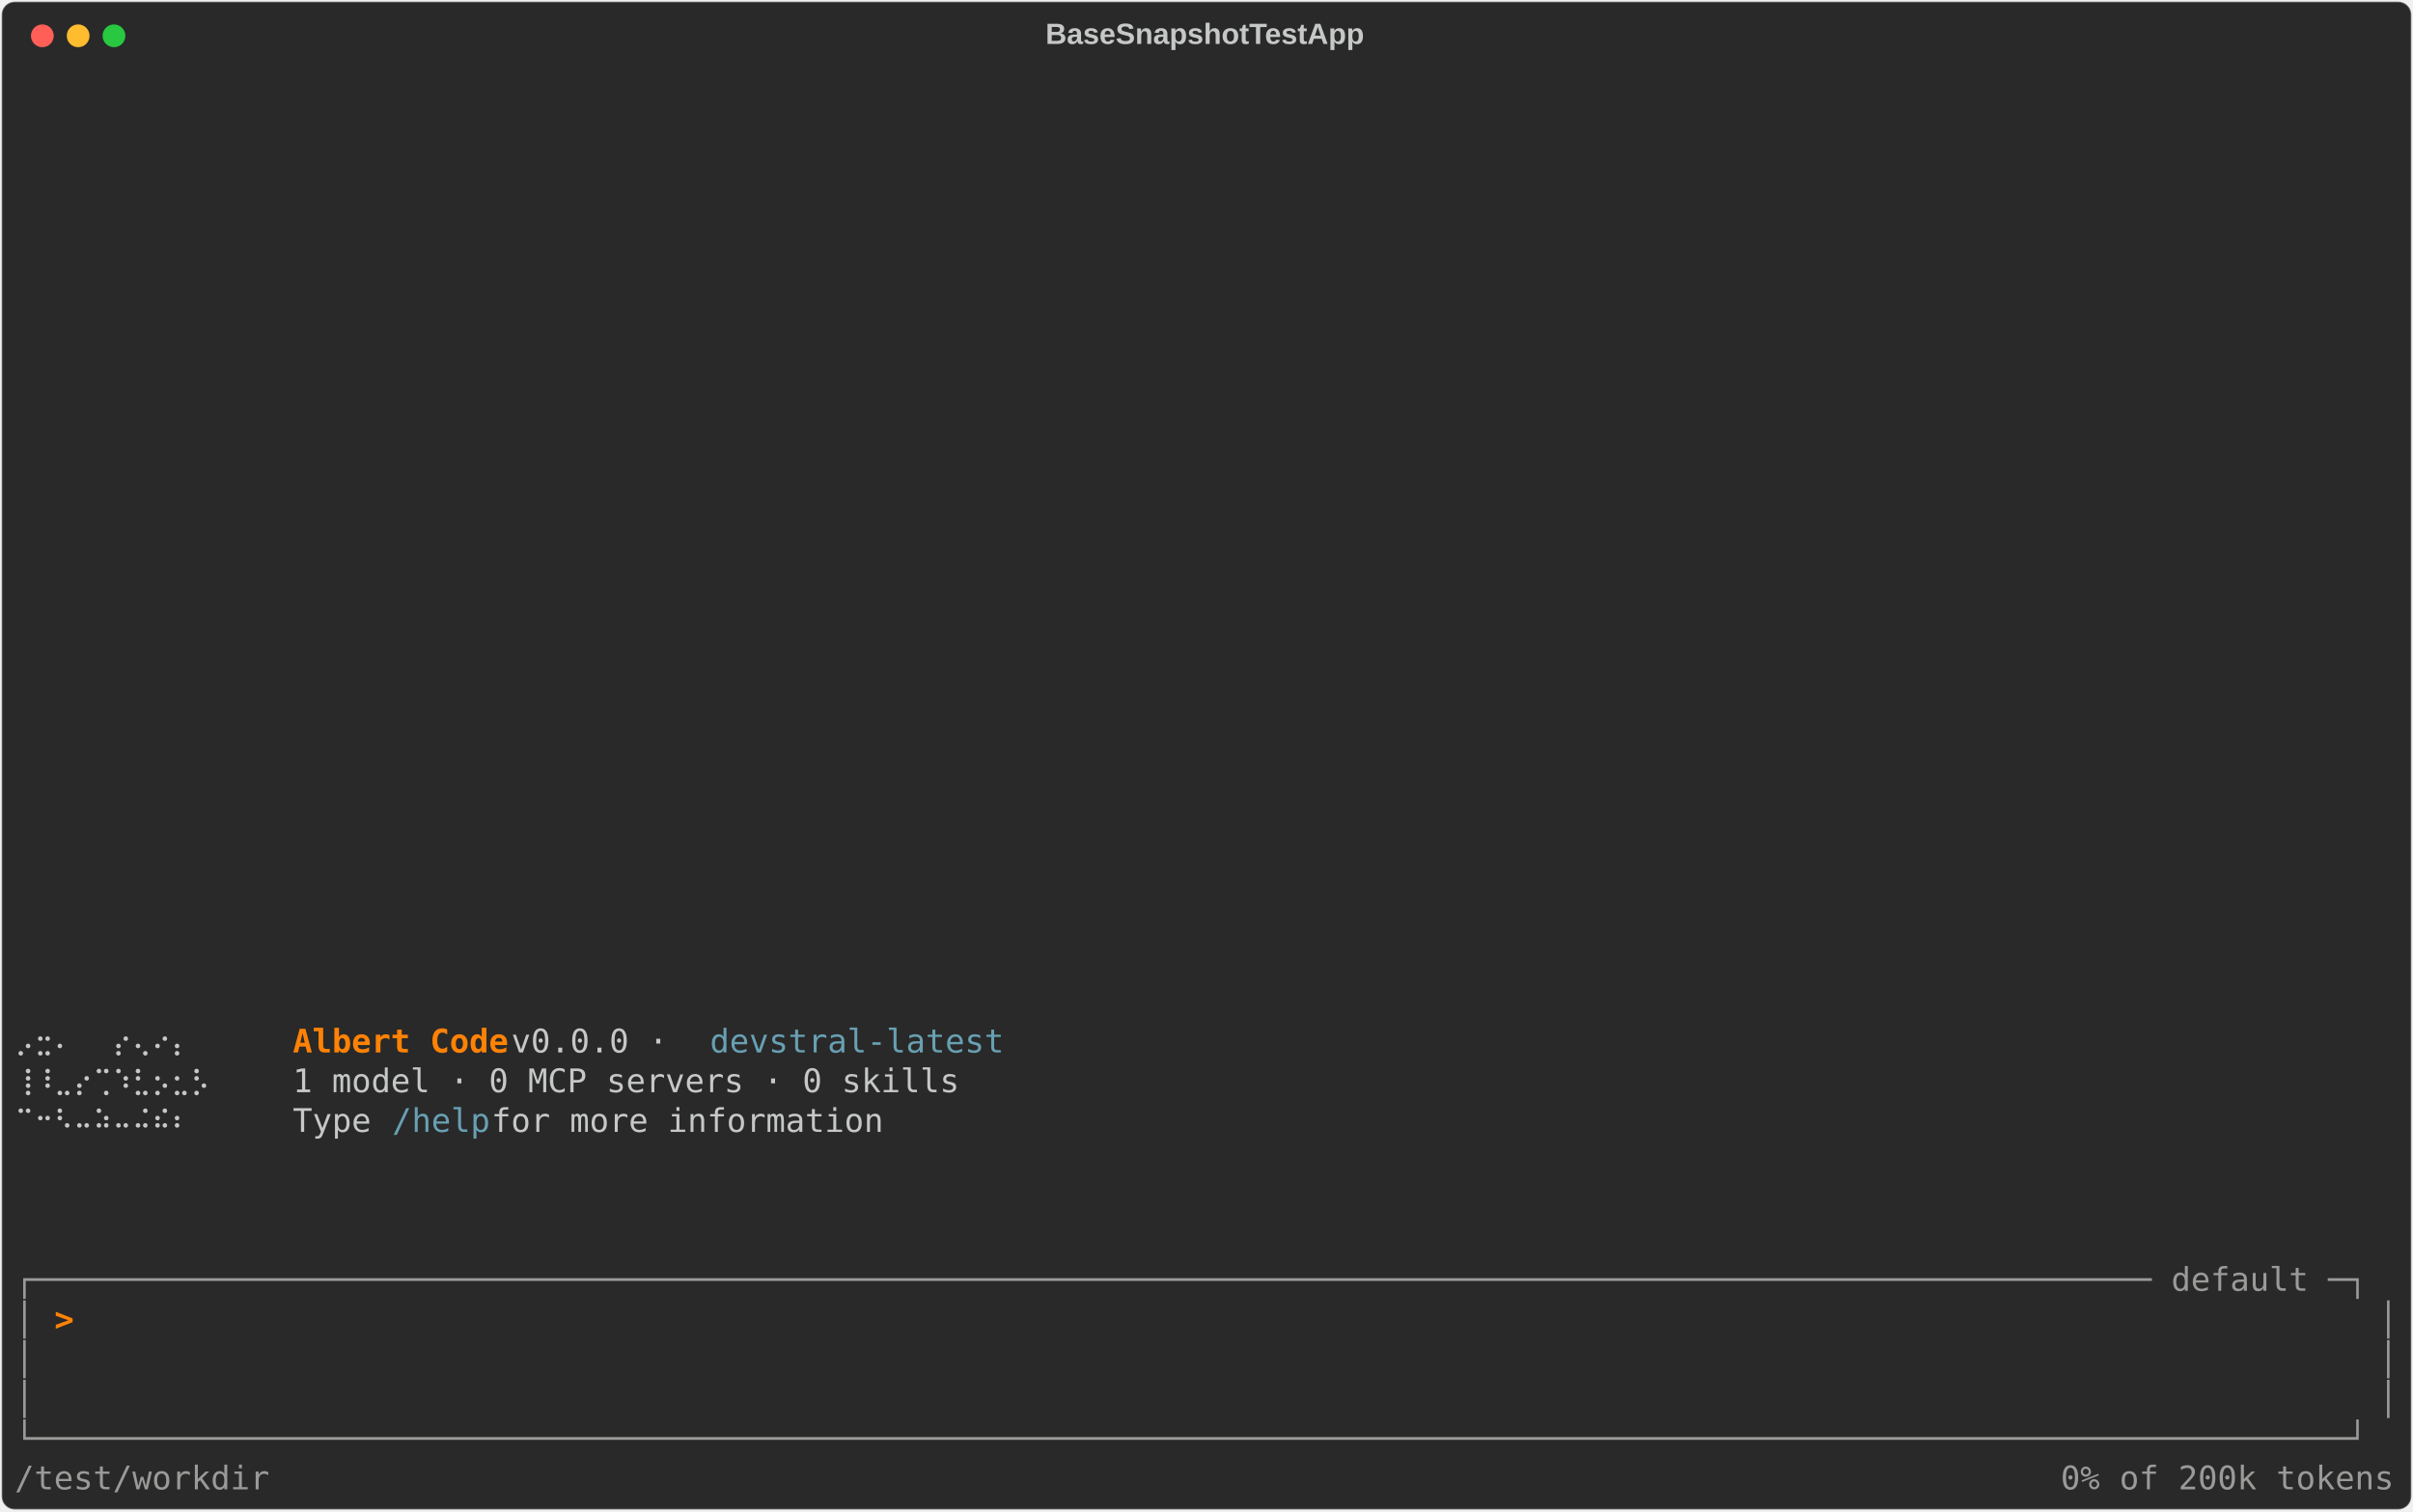
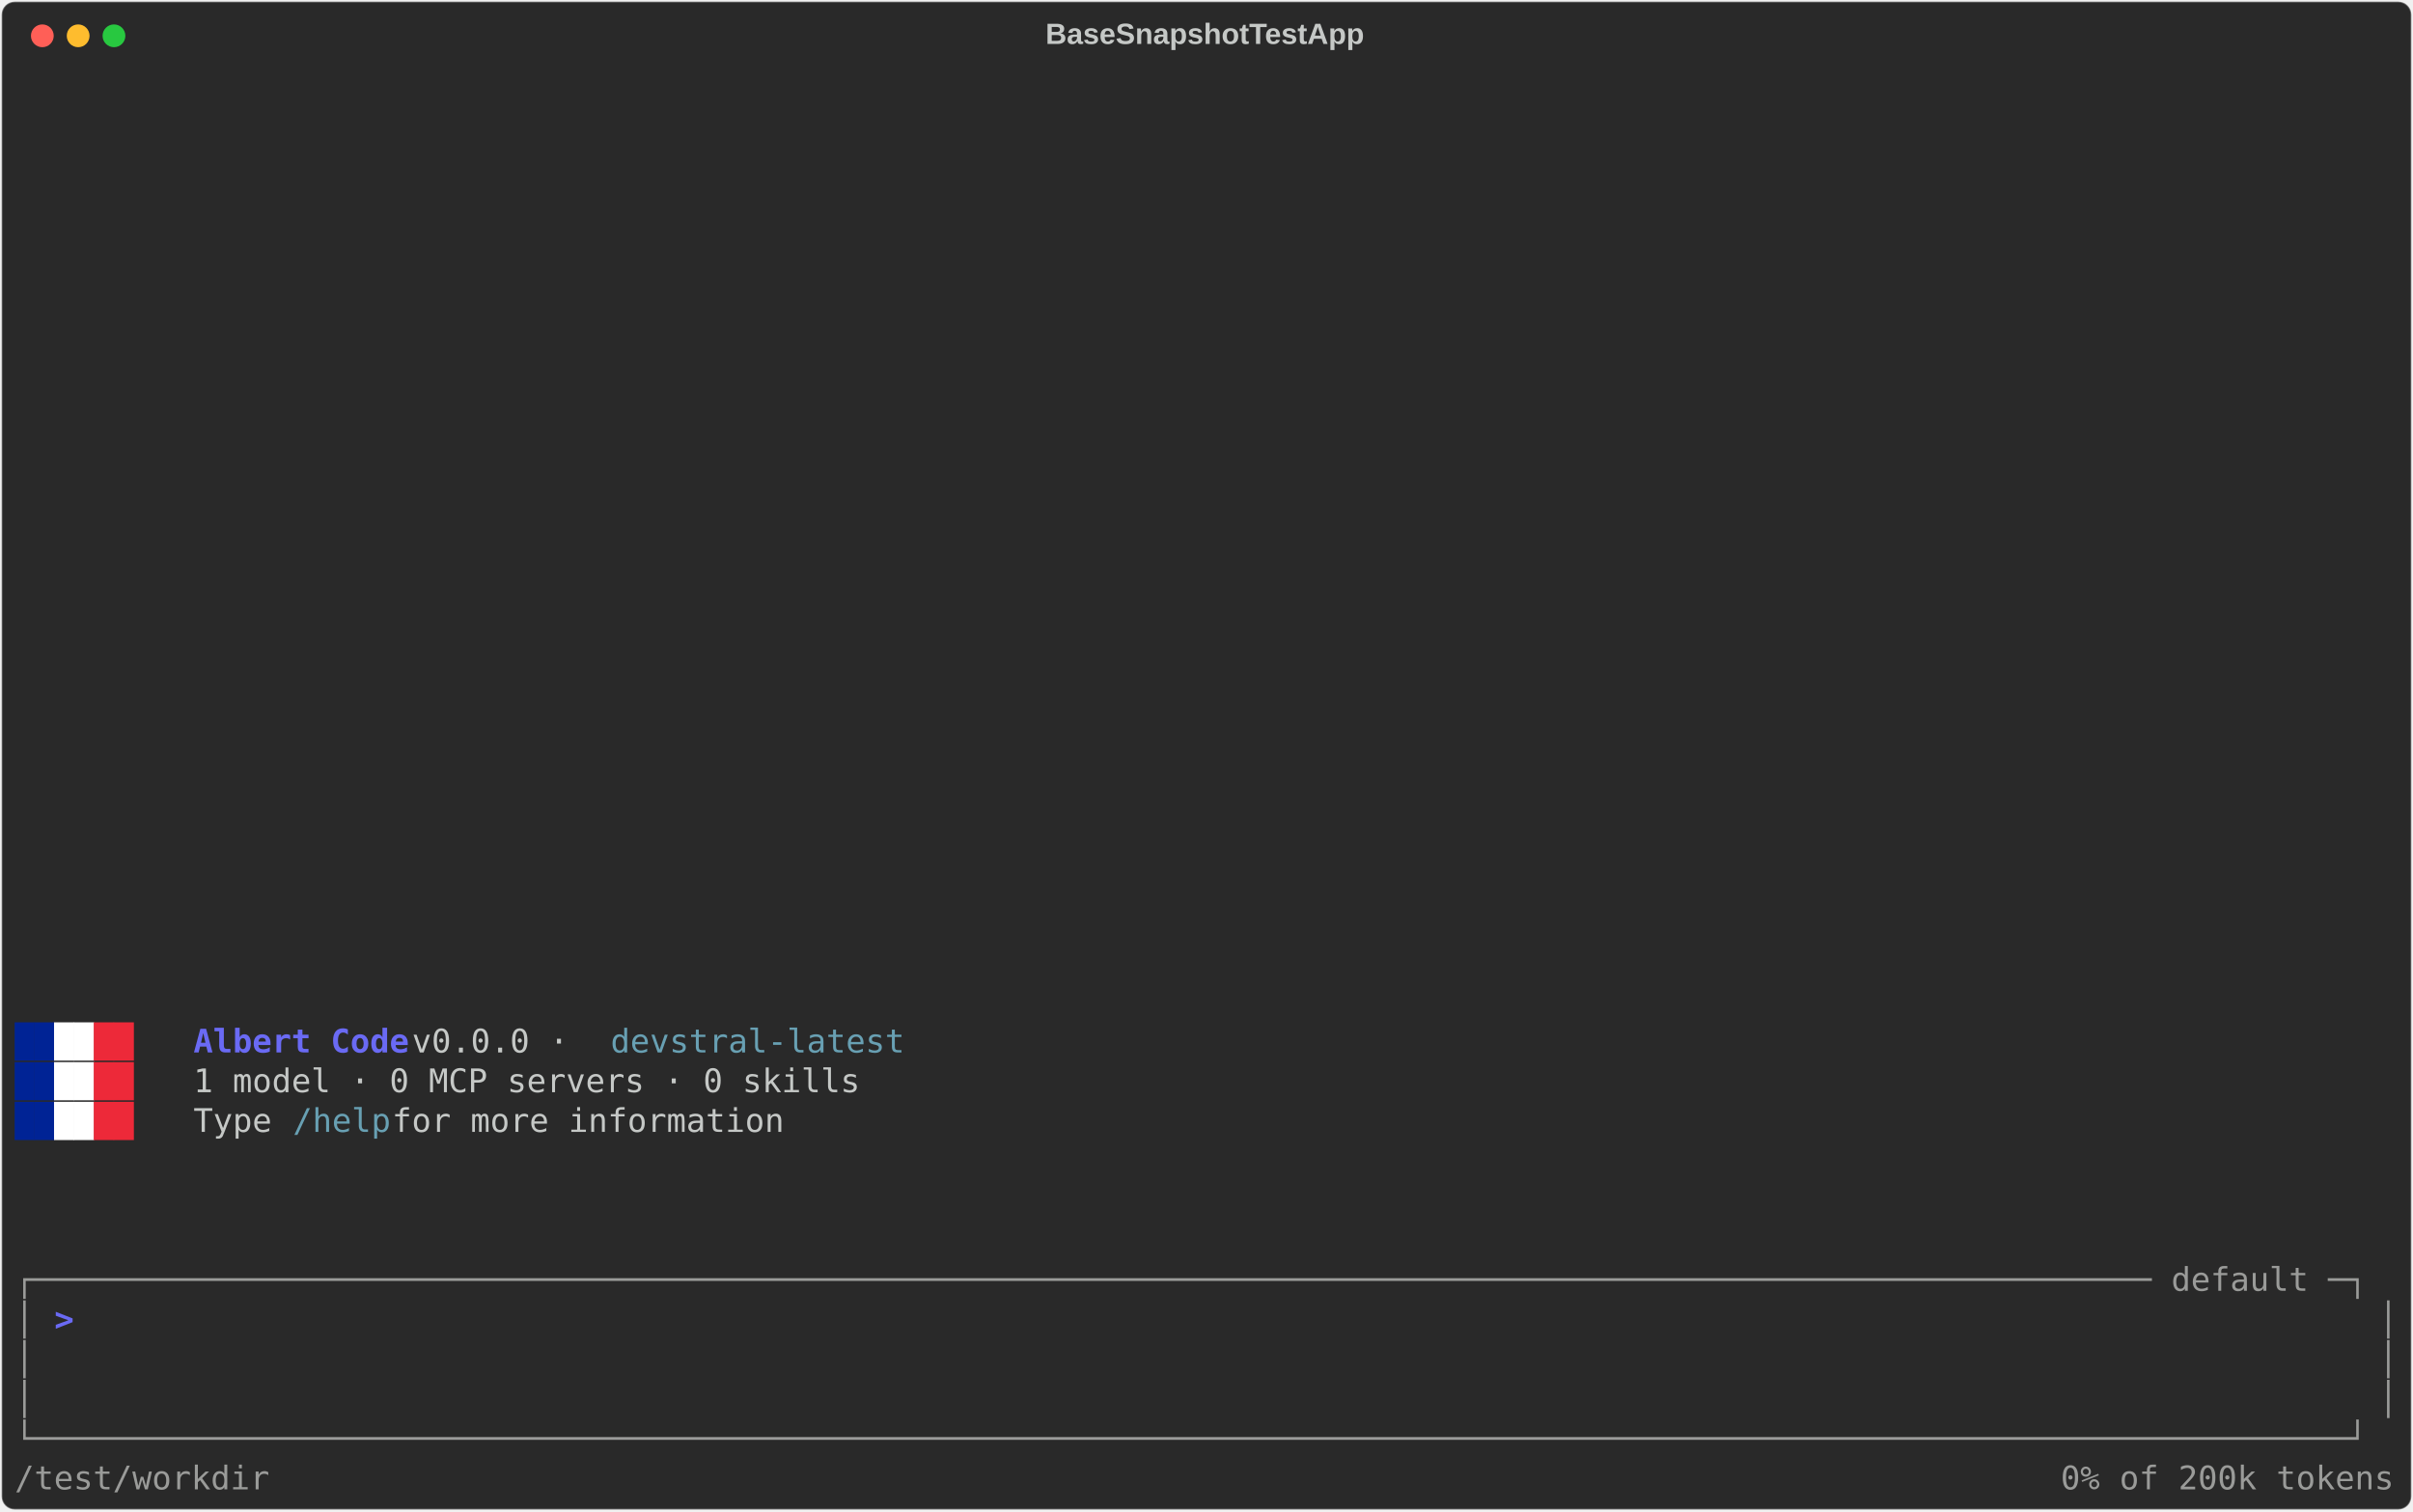
<svg xmlns="http://www.w3.org/2000/svg" class="rich-terminal" viewBox="0 0 1482 928.4">
  <style>

    @font-face {
        font-family: "Fira Code";
        src: local("FiraCode-Regular"),
                url("https://cdnjs.cloudflare.com/ajax/libs/firacode/6.2.0/woff2/FiraCode-Regular.woff2") format("woff2"),
                url("https://cdnjs.cloudflare.com/ajax/libs/firacode/6.2.0/woff/FiraCode-Regular.woff") format("woff");
        font-style: normal;
        font-weight: 400;
    }
    @font-face {
        font-family: "Fira Code";
        src: local("FiraCode-Bold"),
                url("https://cdnjs.cloudflare.com/ajax/libs/firacode/6.2.0/woff2/FiraCode-Bold.woff2") format("woff2"),
                url("https://cdnjs.cloudflare.com/ajax/libs/firacode/6.2.0/woff/FiraCode-Bold.woff") format("woff");
        font-style: bold;
        font-weight: 700;
    }

    .terminal-matrix {
        font-family: Fira Code, monospace;
        font-size: 20px;
        line-height: 24.4px;
        font-variant-east-asian: full-width;
    }

    .terminal-title {
        font-size: 18px;
        font-weight: bold;
        font-family: arial;
    }

    .terminal-r1 { fill: #c5c8c6 }
- .terminal-r2 { fill: #ff8205;font-weight: bold }
- .terminal-r3 { fill: #68a0b3 }
- .terminal-r4 { fill: #9a9b99 }
+ .terminal-r2 { fill: #002395 }
+ .terminal-r3 { fill: #ffffff }
+ .terminal-r4 { fill: #ed2939 }
+ .terminal-r5 { fill: #6a6af4;font-weight: bold }
+ .terminal-r6 { fill: #68a0b3 }
+ .terminal-r7 { fill: #9a9b99 }
    </style>
  <defs>
    <clipPath id="terminal-clip-terminal">
      <rect x="0" y="0" width="1463.0" height="877.4" />
    </clipPath>
    <clipPath id="terminal-line-0">
      <rect x="0" y="1.5" width="1464" height="24.65" />
    </clipPath>
    <clipPath id="terminal-line-1">
      <rect x="0" y="25.9" width="1464" height="24.65" />
    </clipPath>
    <clipPath id="terminal-line-2">
      <rect x="0" y="50.3" width="1464" height="24.65" />
    </clipPath>
    <clipPath id="terminal-line-3">
      <rect x="0" y="74.7" width="1464" height="24.65" />
    </clipPath>
    <clipPath id="terminal-line-4">
      <rect x="0" y="99.1" width="1464" height="24.65" />
    </clipPath>
    <clipPath id="terminal-line-5">
      <rect x="0" y="123.5" width="1464" height="24.65" />
    </clipPath>
    <clipPath id="terminal-line-6">
      <rect x="0" y="147.9" width="1464" height="24.65" />
    </clipPath>
    <clipPath id="terminal-line-7">
      <rect x="0" y="172.3" width="1464" height="24.65" />
    </clipPath>
    <clipPath id="terminal-line-8">
      <rect x="0" y="196.7" width="1464" height="24.65" />
    </clipPath>
    <clipPath id="terminal-line-9">
      <rect x="0" y="221.1" width="1464" height="24.65" />
    </clipPath>
    <clipPath id="terminal-line-10">
      <rect x="0" y="245.5" width="1464" height="24.65" />
    </clipPath>
    <clipPath id="terminal-line-11">
      <rect x="0" y="269.9" width="1464" height="24.65" />
    </clipPath>
    <clipPath id="terminal-line-12">
      <rect x="0" y="294.3" width="1464" height="24.65" />
    </clipPath>
    <clipPath id="terminal-line-13">
      <rect x="0" y="318.7" width="1464" height="24.65" />
    </clipPath>
    <clipPath id="terminal-line-14">
      <rect x="0" y="343.1" width="1464" height="24.65" />
    </clipPath>
    <clipPath id="terminal-line-15">
      <rect x="0" y="367.5" width="1464" height="24.65" />
    </clipPath>
    <clipPath id="terminal-line-16">
      <rect x="0" y="391.9" width="1464" height="24.65" />
    </clipPath>
    <clipPath id="terminal-line-17">
      <rect x="0" y="416.3" width="1464" height="24.65" />
    </clipPath>
    <clipPath id="terminal-line-18">
      <rect x="0" y="440.7" width="1464" height="24.65" />
    </clipPath>
    <clipPath id="terminal-line-19">
      <rect x="0" y="465.1" width="1464" height="24.65" />
    </clipPath>
    <clipPath id="terminal-line-20">
      <rect x="0" y="489.5" width="1464" height="24.65" />
    </clipPath>
    <clipPath id="terminal-line-21">
      <rect x="0" y="513.9" width="1464" height="24.65" />
    </clipPath>
    <clipPath id="terminal-line-22">
      <rect x="0" y="538.3" width="1464" height="24.65" />
    </clipPath>
    <clipPath id="terminal-line-23">
      <rect x="0" y="562.7" width="1464" height="24.65" />
    </clipPath>
    <clipPath id="terminal-line-24">
      <rect x="0" y="587.1" width="1464" height="24.65" />
    </clipPath>
    <clipPath id="terminal-line-25">
      <rect x="0" y="611.5" width="1464" height="24.65" />
    </clipPath>
    <clipPath id="terminal-line-26">
      <rect x="0" y="635.9" width="1464" height="24.65" />
    </clipPath>
    <clipPath id="terminal-line-27">
      <rect x="0" y="660.3" width="1464" height="24.65" />
    </clipPath>
    <clipPath id="terminal-line-28">
      <rect x="0" y="684.7" width="1464" height="24.65" />
    </clipPath>
    <clipPath id="terminal-line-29">
      <rect x="0" y="709.1" width="1464" height="24.65" />
    </clipPath>
    <clipPath id="terminal-line-30">
      <rect x="0" y="733.5" width="1464" height="24.65" />
    </clipPath>
    <clipPath id="terminal-line-31">
      <rect x="0" y="757.9" width="1464" height="24.65" />
    </clipPath>
    <clipPath id="terminal-line-32">
      <rect x="0" y="782.3" width="1464" height="24.65" />
    </clipPath>
    <clipPath id="terminal-line-33">
      <rect x="0" y="806.7" width="1464" height="24.65" />
    </clipPath>
    <clipPath id="terminal-line-34">
      <rect x="0" y="831.1" width="1464" height="24.65" />
    </clipPath>
  </defs>
  <rect fill="#292929" stroke="rgba(255,255,255,0.35)" stroke-width="1" x="1" y="1" width="1480" height="926.4" rx="8" />
  <text class="terminal-title" fill="#c5c8c6" text-anchor="middle" x="740" y="27">BaseSnapshotTestApp</text>
  <g transform="translate(26,22)">
    <circle cx="0" cy="0" r="7" fill="#ff5f57" />
    <circle cx="22" cy="0" r="7" fill="#febc2e" />
    <circle cx="44" cy="0" r="7" fill="#28c840" />
  </g>
  <g transform="translate(9, 41)" clip-path="url(#terminal-clip-terminal)">
    <g class="terminal-matrix">
      <text class="terminal-r1" x="1464" y="20" textLength="12.2" clip-path="url(#terminal-line-0)">
</text>
      <text class="terminal-r1" x="1464" y="44.4" textLength="12.2" clip-path="url(#terminal-line-1)">
</text>
      <text class="terminal-r1" x="1464" y="68.8" textLength="12.2" clip-path="url(#terminal-line-2)">
</text>
      <text class="terminal-r1" x="1464" y="93.2" textLength="12.2" clip-path="url(#terminal-line-3)">
</text>
      <text class="terminal-r1" x="1464" y="117.6" textLength="12.2" clip-path="url(#terminal-line-4)">
</text>
      <text class="terminal-r1" x="1464" y="142" textLength="12.2" clip-path="url(#terminal-line-5)">
</text>
      <text class="terminal-r1" x="1464" y="166.4" textLength="12.2" clip-path="url(#terminal-line-6)">
</text>
      <text class="terminal-r1" x="1464" y="190.8" textLength="12.2" clip-path="url(#terminal-line-7)">
</text>
      <text class="terminal-r1" x="1464" y="215.2" textLength="12.2" clip-path="url(#terminal-line-8)">
</text>
      <text class="terminal-r1" x="1464" y="239.6" textLength="12.2" clip-path="url(#terminal-line-9)">
</text>
      <text class="terminal-r1" x="1464" y="264" textLength="12.2" clip-path="url(#terminal-line-10)">
</text>
      <text class="terminal-r1" x="1464" y="288.4" textLength="12.2" clip-path="url(#terminal-line-11)">
</text>
      <text class="terminal-r1" x="1464" y="312.8" textLength="12.2" clip-path="url(#terminal-line-12)">
</text>
      <text class="terminal-r1" x="1464" y="337.2" textLength="12.2" clip-path="url(#terminal-line-13)">
</text>
      <text class="terminal-r1" x="1464" y="361.6" textLength="12.2" clip-path="url(#terminal-line-14)">
</text>
      <text class="terminal-r1" x="1464" y="386" textLength="12.2" clip-path="url(#terminal-line-15)">
</text>
      <text class="terminal-r1" x="1464" y="410.4" textLength="12.2" clip-path="url(#terminal-line-16)">
</text>
      <text class="terminal-r1" x="1464" y="434.8" textLength="12.2" clip-path="url(#terminal-line-17)">
</text>
      <text class="terminal-r1" x="1464" y="459.2" textLength="12.2" clip-path="url(#terminal-line-18)">
</text>
      <text class="terminal-r1" x="1464" y="483.6" textLength="12.2" clip-path="url(#terminal-line-19)">
</text>
      <text class="terminal-r1" x="1464" y="508" textLength="12.2" clip-path="url(#terminal-line-20)">
</text>
      <text class="terminal-r1" x="1464" y="532.4" textLength="12.2" clip-path="url(#terminal-line-21)">
</text>
      <text class="terminal-r1" x="1464" y="556.8" textLength="12.2" clip-path="url(#terminal-line-22)">
</text>
      <text class="terminal-r1" x="1464" y="581.2" textLength="12.2" clip-path="url(#terminal-line-23)">
</text>
-       <text class="terminal-r1" x="0" y="605.6" textLength="134.2" clip-path="url(#terminal-line-24)">  ⡠⣒⠄  ⡔⢄⠔⡄</text>
-       <text class="terminal-r2" x="170.8" y="605.6" textLength="134.2" clip-path="url(#terminal-line-24)">Albert Code</text>
-       <text class="terminal-r1" x="305" y="605.6" textLength="122" clip-path="url(#terminal-line-24)"> v0.0.0 · </text>
-       <text class="terminal-r3" x="427" y="605.6" textLength="183" clip-path="url(#terminal-line-24)">devstral-latest</text>
+       <text class="terminal-r2" x="0" y="605.6" textLength="12.2" clip-path="url(#terminal-line-24)">█</text>
+       <text class="terminal-r2" x="12.2" y="605.6" textLength="12.2" clip-path="url(#terminal-line-24)">█</text>
+       <text class="terminal-r3" x="24.4" y="605.6" textLength="12.2" clip-path="url(#terminal-line-24)">█</text>
+       <text class="terminal-r3" x="36.6" y="605.6" textLength="12.2" clip-path="url(#terminal-line-24)">█</text>
+       <text class="terminal-r4" x="48.8" y="605.6" textLength="12.2" clip-path="url(#terminal-line-24)">█</text>
+       <text class="terminal-r4" x="61" y="605.6" textLength="12.2" clip-path="url(#terminal-line-24)">█</text>
+       <text class="terminal-r5" x="109.8" y="605.6" textLength="134.2" clip-path="url(#terminal-line-24)">Albert Code</text>
+       <text class="terminal-r1" x="244" y="605.6" textLength="122" clip-path="url(#terminal-line-24)"> v0.0.0 · </text>
+       <text class="terminal-r6" x="366" y="605.6" textLength="183" clip-path="url(#terminal-line-24)">devstral-latest</text>
      <text class="terminal-r1" x="1464" y="605.6" textLength="12.2" clip-path="url(#terminal-line-24)">
</text>
-       <text class="terminal-r1" x="0" y="630" textLength="134.2" clip-path="url(#terminal-line-25)"> ⢸⠸⣀⡔⢉⠱⣃⡢⣂⡣</text>
-       <text class="terminal-r1" x="170.8" y="630" textLength="414.8" clip-path="url(#terminal-line-25)">1 model · 0 MCP servers · 0 skills</text>
+       <text class="terminal-r2" x="0" y="630" textLength="12.2" clip-path="url(#terminal-line-25)">█</text>
+       <text class="terminal-r2" x="12.2" y="630" textLength="12.2" clip-path="url(#terminal-line-25)">█</text>
+       <text class="terminal-r3" x="24.4" y="630" textLength="12.2" clip-path="url(#terminal-line-25)">█</text>
+       <text class="terminal-r3" x="36.6" y="630" textLength="12.2" clip-path="url(#terminal-line-25)">█</text>
+       <text class="terminal-r4" x="48.8" y="630" textLength="12.2" clip-path="url(#terminal-line-25)">█</text>
+       <text class="terminal-r4" x="61" y="630" textLength="12.2" clip-path="url(#terminal-line-25)">█</text>
+       <text class="terminal-r1" x="109.8" y="630" textLength="414.8" clip-path="url(#terminal-line-25)">1 model · 0 MCP servers · 0 skills</text>
      <text class="terminal-r1" x="1464" y="630" textLength="12.2" clip-path="url(#terminal-line-25)">
</text>
-       <text class="terminal-r1" x="0" y="654.4" textLength="134.2" clip-path="url(#terminal-line-26)">  ⠉⠒⠣⠤⠵⠤⠬⠮⠆</text>
-       <text class="terminal-r1" x="170.8" y="654.4" textLength="61" clip-path="url(#terminal-line-26)">Type </text>
-       <text class="terminal-r3" x="231.8" y="654.4" textLength="61" clip-path="url(#terminal-line-26)">/help</text>
-       <text class="terminal-r1" x="292.8" y="654.4" textLength="256.2" clip-path="url(#terminal-line-26)"> for more information</text>
+       <text class="terminal-r2" x="0" y="654.4" textLength="12.2" clip-path="url(#terminal-line-26)">█</text>
+       <text class="terminal-r2" x="12.2" y="654.4" textLength="12.2" clip-path="url(#terminal-line-26)">█</text>
+       <text class="terminal-r3" x="24.4" y="654.4" textLength="12.2" clip-path="url(#terminal-line-26)">█</text>
+       <text class="terminal-r3" x="36.6" y="654.4" textLength="12.2" clip-path="url(#terminal-line-26)">█</text>
+       <text class="terminal-r4" x="48.8" y="654.4" textLength="12.2" clip-path="url(#terminal-line-26)">█</text>
+       <text class="terminal-r4" x="61" y="654.4" textLength="12.2" clip-path="url(#terminal-line-26)">█</text>
+       <text class="terminal-r1" x="109.8" y="654.4" textLength="61" clip-path="url(#terminal-line-26)">Type </text>
+       <text class="terminal-r6" x="170.8" y="654.4" textLength="61" clip-path="url(#terminal-line-26)">/help</text>
+       <text class="terminal-r1" x="231.8" y="654.4" textLength="256.2" clip-path="url(#terminal-line-26)"> for more information</text>
      <text class="terminal-r1" x="1464" y="654.4" textLength="12.2" clip-path="url(#terminal-line-26)">
</text>
      <text class="terminal-r1" x="1464" y="678.8" textLength="12.2" clip-path="url(#terminal-line-27)">
</text>
      <text class="terminal-r1" x="1464" y="703.2" textLength="12.2" clip-path="url(#terminal-line-28)">
</text>
      <text class="terminal-r1" x="1464" y="727.6" textLength="12.2" clip-path="url(#terminal-line-29)">
</text>
-       <text class="terminal-r4" x="0" y="752" textLength="1464" clip-path="url(#terminal-line-30)">┌──────────────────────────────────────────────────────────────────────────────────────────────────────────── default ─┐</text>
+       <text class="terminal-r7" x="0" y="752" textLength="1464" clip-path="url(#terminal-line-30)">┌──────────────────────────────────────────────────────────────────────────────────────────────────────────── default ─┐</text>
      <text class="terminal-r1" x="1464" y="752" textLength="12.2" clip-path="url(#terminal-line-30)">
</text>
-       <text class="terminal-r4" x="0" y="776.4" textLength="12.2" clip-path="url(#terminal-line-31)">│</text>
-       <text class="terminal-r2" x="24.4" y="776.4" textLength="12.2" clip-path="url(#terminal-line-31)">&gt;</text>
-       <text class="terminal-r4" x="1451.8" y="776.4" textLength="12.2" clip-path="url(#terminal-line-31)">│</text>
+       <text class="terminal-r7" x="0" y="776.4" textLength="12.2" clip-path="url(#terminal-line-31)">│</text>
+       <text class="terminal-r5" x="24.4" y="776.4" textLength="12.2" clip-path="url(#terminal-line-31)">&gt;</text>
+       <text class="terminal-r7" x="1451.8" y="776.4" textLength="12.2" clip-path="url(#terminal-line-31)">│</text>
      <text class="terminal-r1" x="1464" y="776.4" textLength="12.2" clip-path="url(#terminal-line-31)">
</text>
-       <text class="terminal-r4" x="0" y="800.8" textLength="12.2" clip-path="url(#terminal-line-32)">│</text>
-       <text class="terminal-r4" x="1451.8" y="800.8" textLength="12.2" clip-path="url(#terminal-line-32)">│</text>
+       <text class="terminal-r7" x="0" y="800.8" textLength="12.2" clip-path="url(#terminal-line-32)">│</text>
+       <text class="terminal-r7" x="1451.8" y="800.8" textLength="12.2" clip-path="url(#terminal-line-32)">│</text>
      <text class="terminal-r1" x="1464" y="800.8" textLength="12.2" clip-path="url(#terminal-line-32)">
</text>
-       <text class="terminal-r4" x="0" y="825.2" textLength="12.2" clip-path="url(#terminal-line-33)">│</text>
-       <text class="terminal-r4" x="1451.8" y="825.2" textLength="12.2" clip-path="url(#terminal-line-33)">│</text>
+       <text class="terminal-r7" x="0" y="825.2" textLength="12.2" clip-path="url(#terminal-line-33)">│</text>
+       <text class="terminal-r7" x="1451.8" y="825.2" textLength="12.2" clip-path="url(#terminal-line-33)">│</text>
      <text class="terminal-r1" x="1464" y="825.2" textLength="12.2" clip-path="url(#terminal-line-33)">
</text>
-       <text class="terminal-r4" x="0" y="849.6" textLength="1464" clip-path="url(#terminal-line-34)">└──────────────────────────────────────────────────────────────────────────────────────────────────────────────────────┘</text>
+       <text class="terminal-r7" x="0" y="849.6" textLength="1464" clip-path="url(#terminal-line-34)">└──────────────────────────────────────────────────────────────────────────────────────────────────────────────────────┘</text>
      <text class="terminal-r1" x="1464" y="849.6" textLength="12.2" clip-path="url(#terminal-line-34)">
</text>
-       <text class="terminal-r4" x="0" y="874" textLength="158.6" clip-path="url(#terminal-line-35)">/test/workdir</text>
-       <text class="terminal-r4" x="1256.6" y="874" textLength="207.4" clip-path="url(#terminal-line-35)">0% of 200k tokens</text>
+       <text class="terminal-r7" x="0" y="874" textLength="158.6" clip-path="url(#terminal-line-35)">/test/workdir</text>
+       <text class="terminal-r7" x="1256.6" y="874" textLength="207.4" clip-path="url(#terminal-line-35)">0% of 200k tokens</text>
    </g>
  </g>
</svg>
